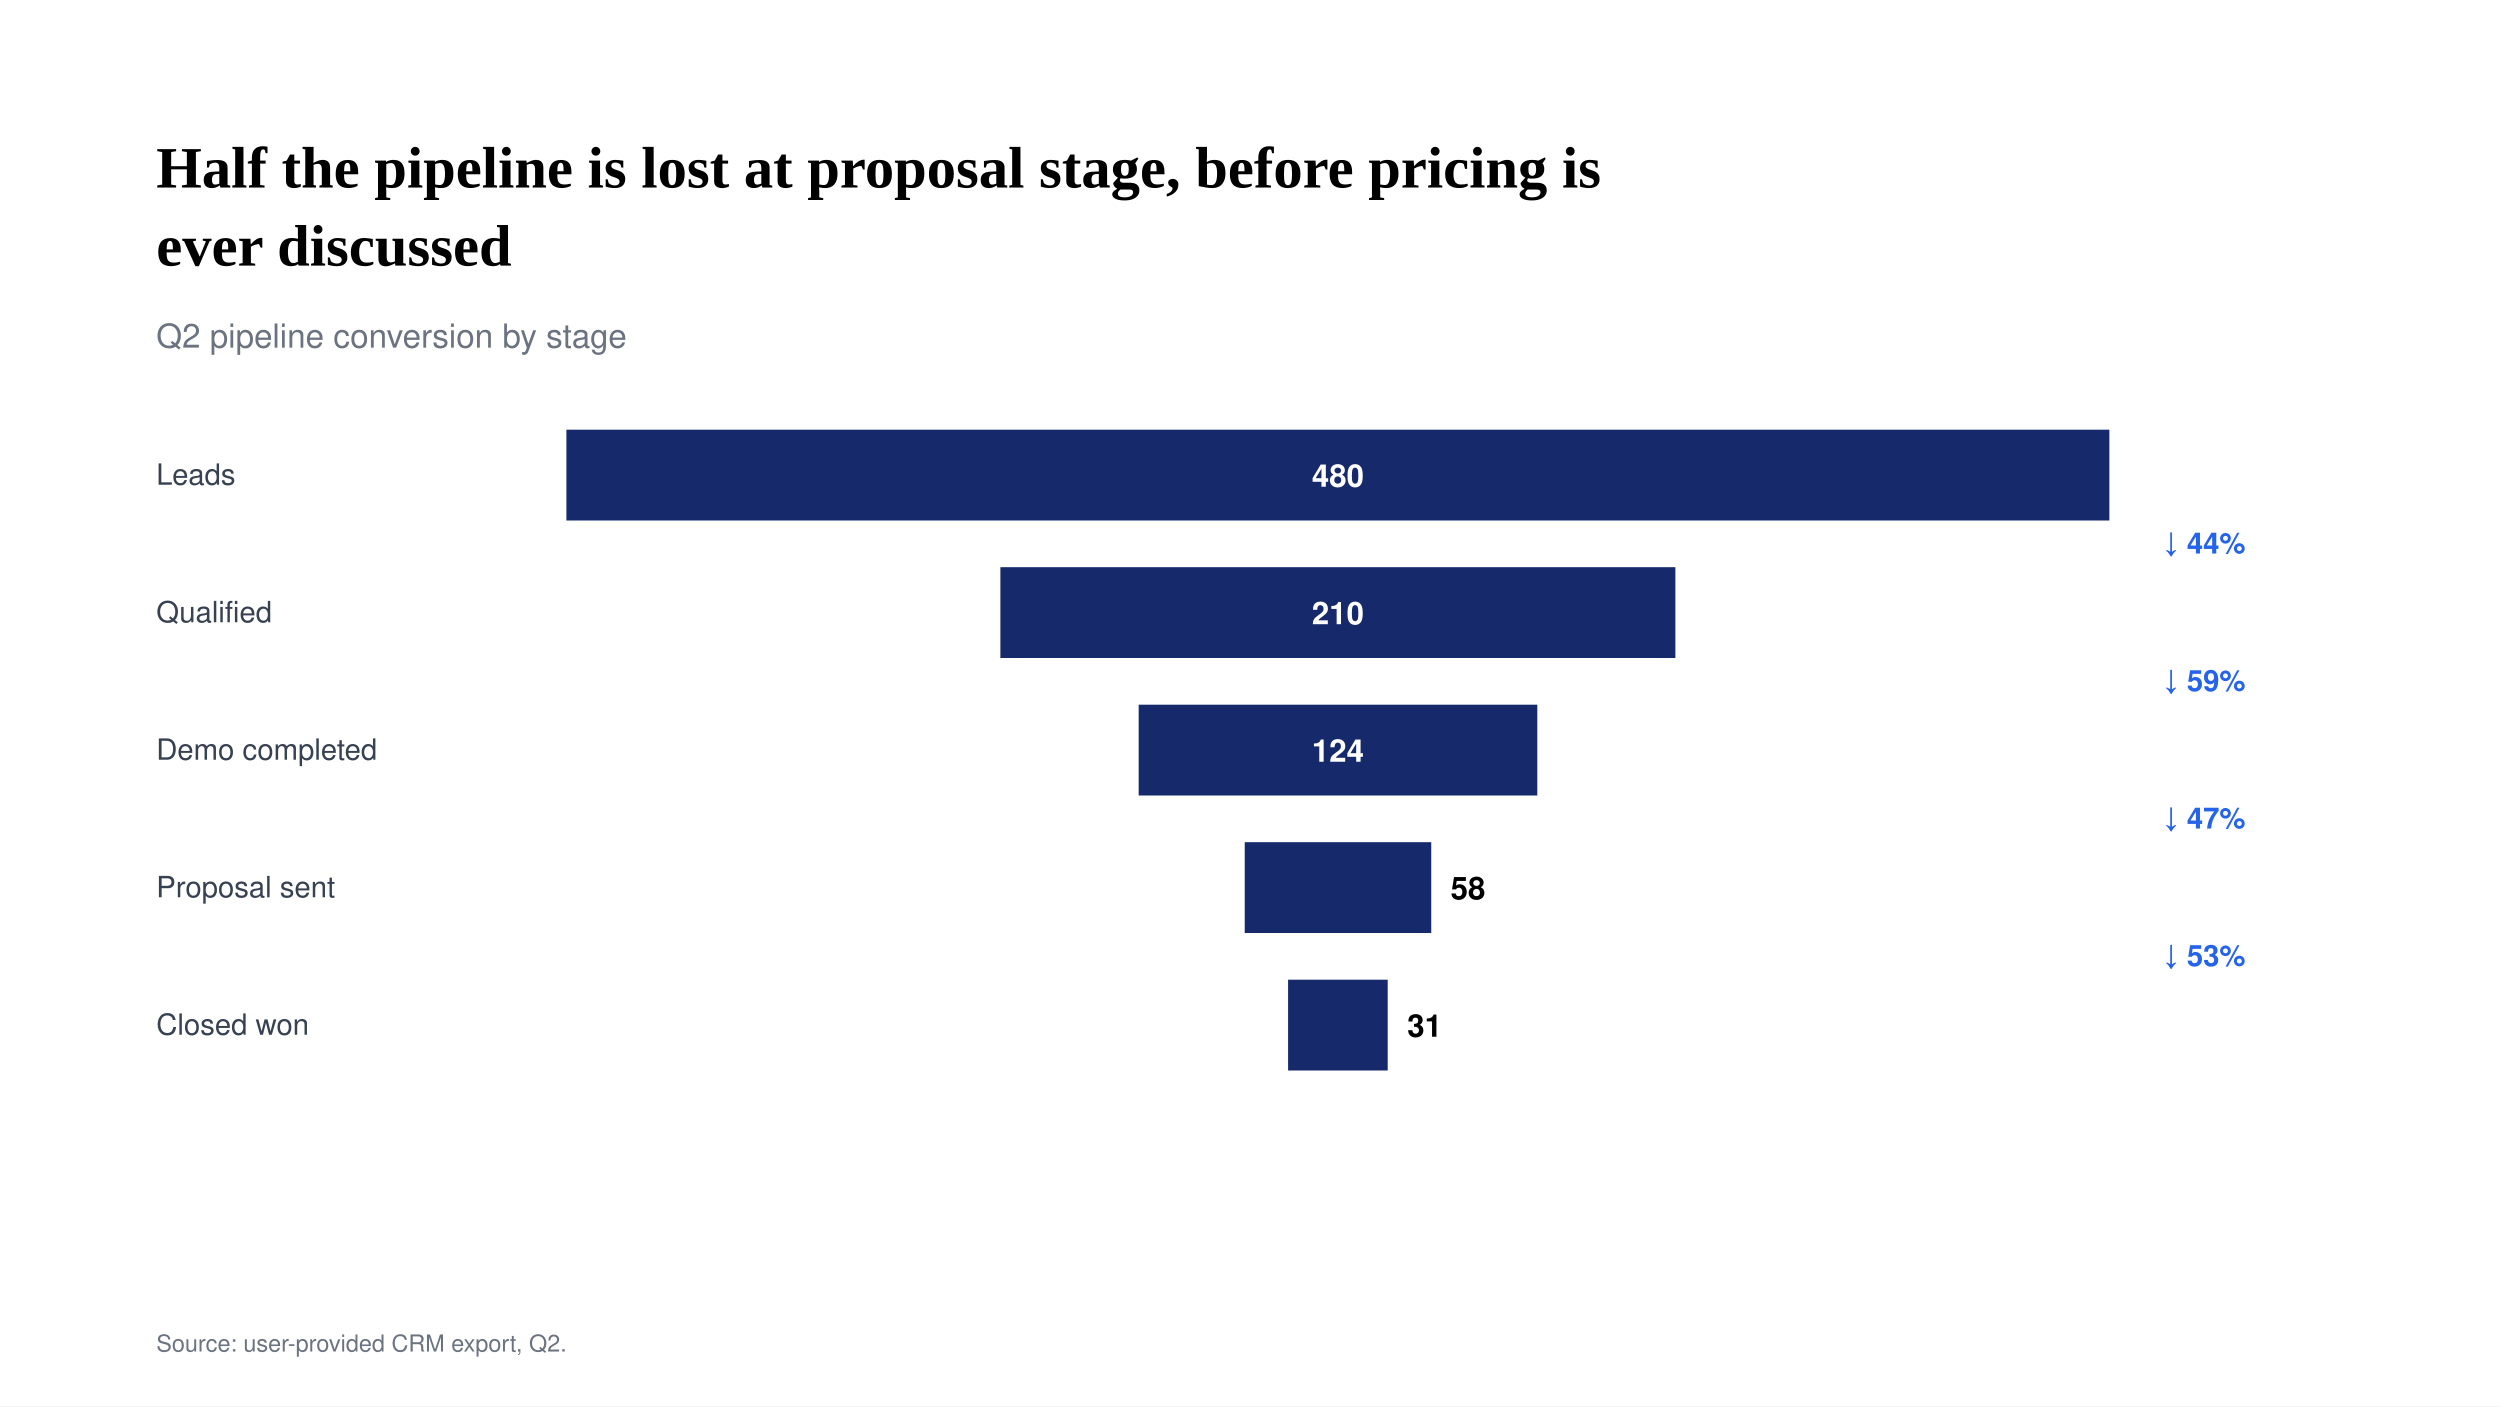
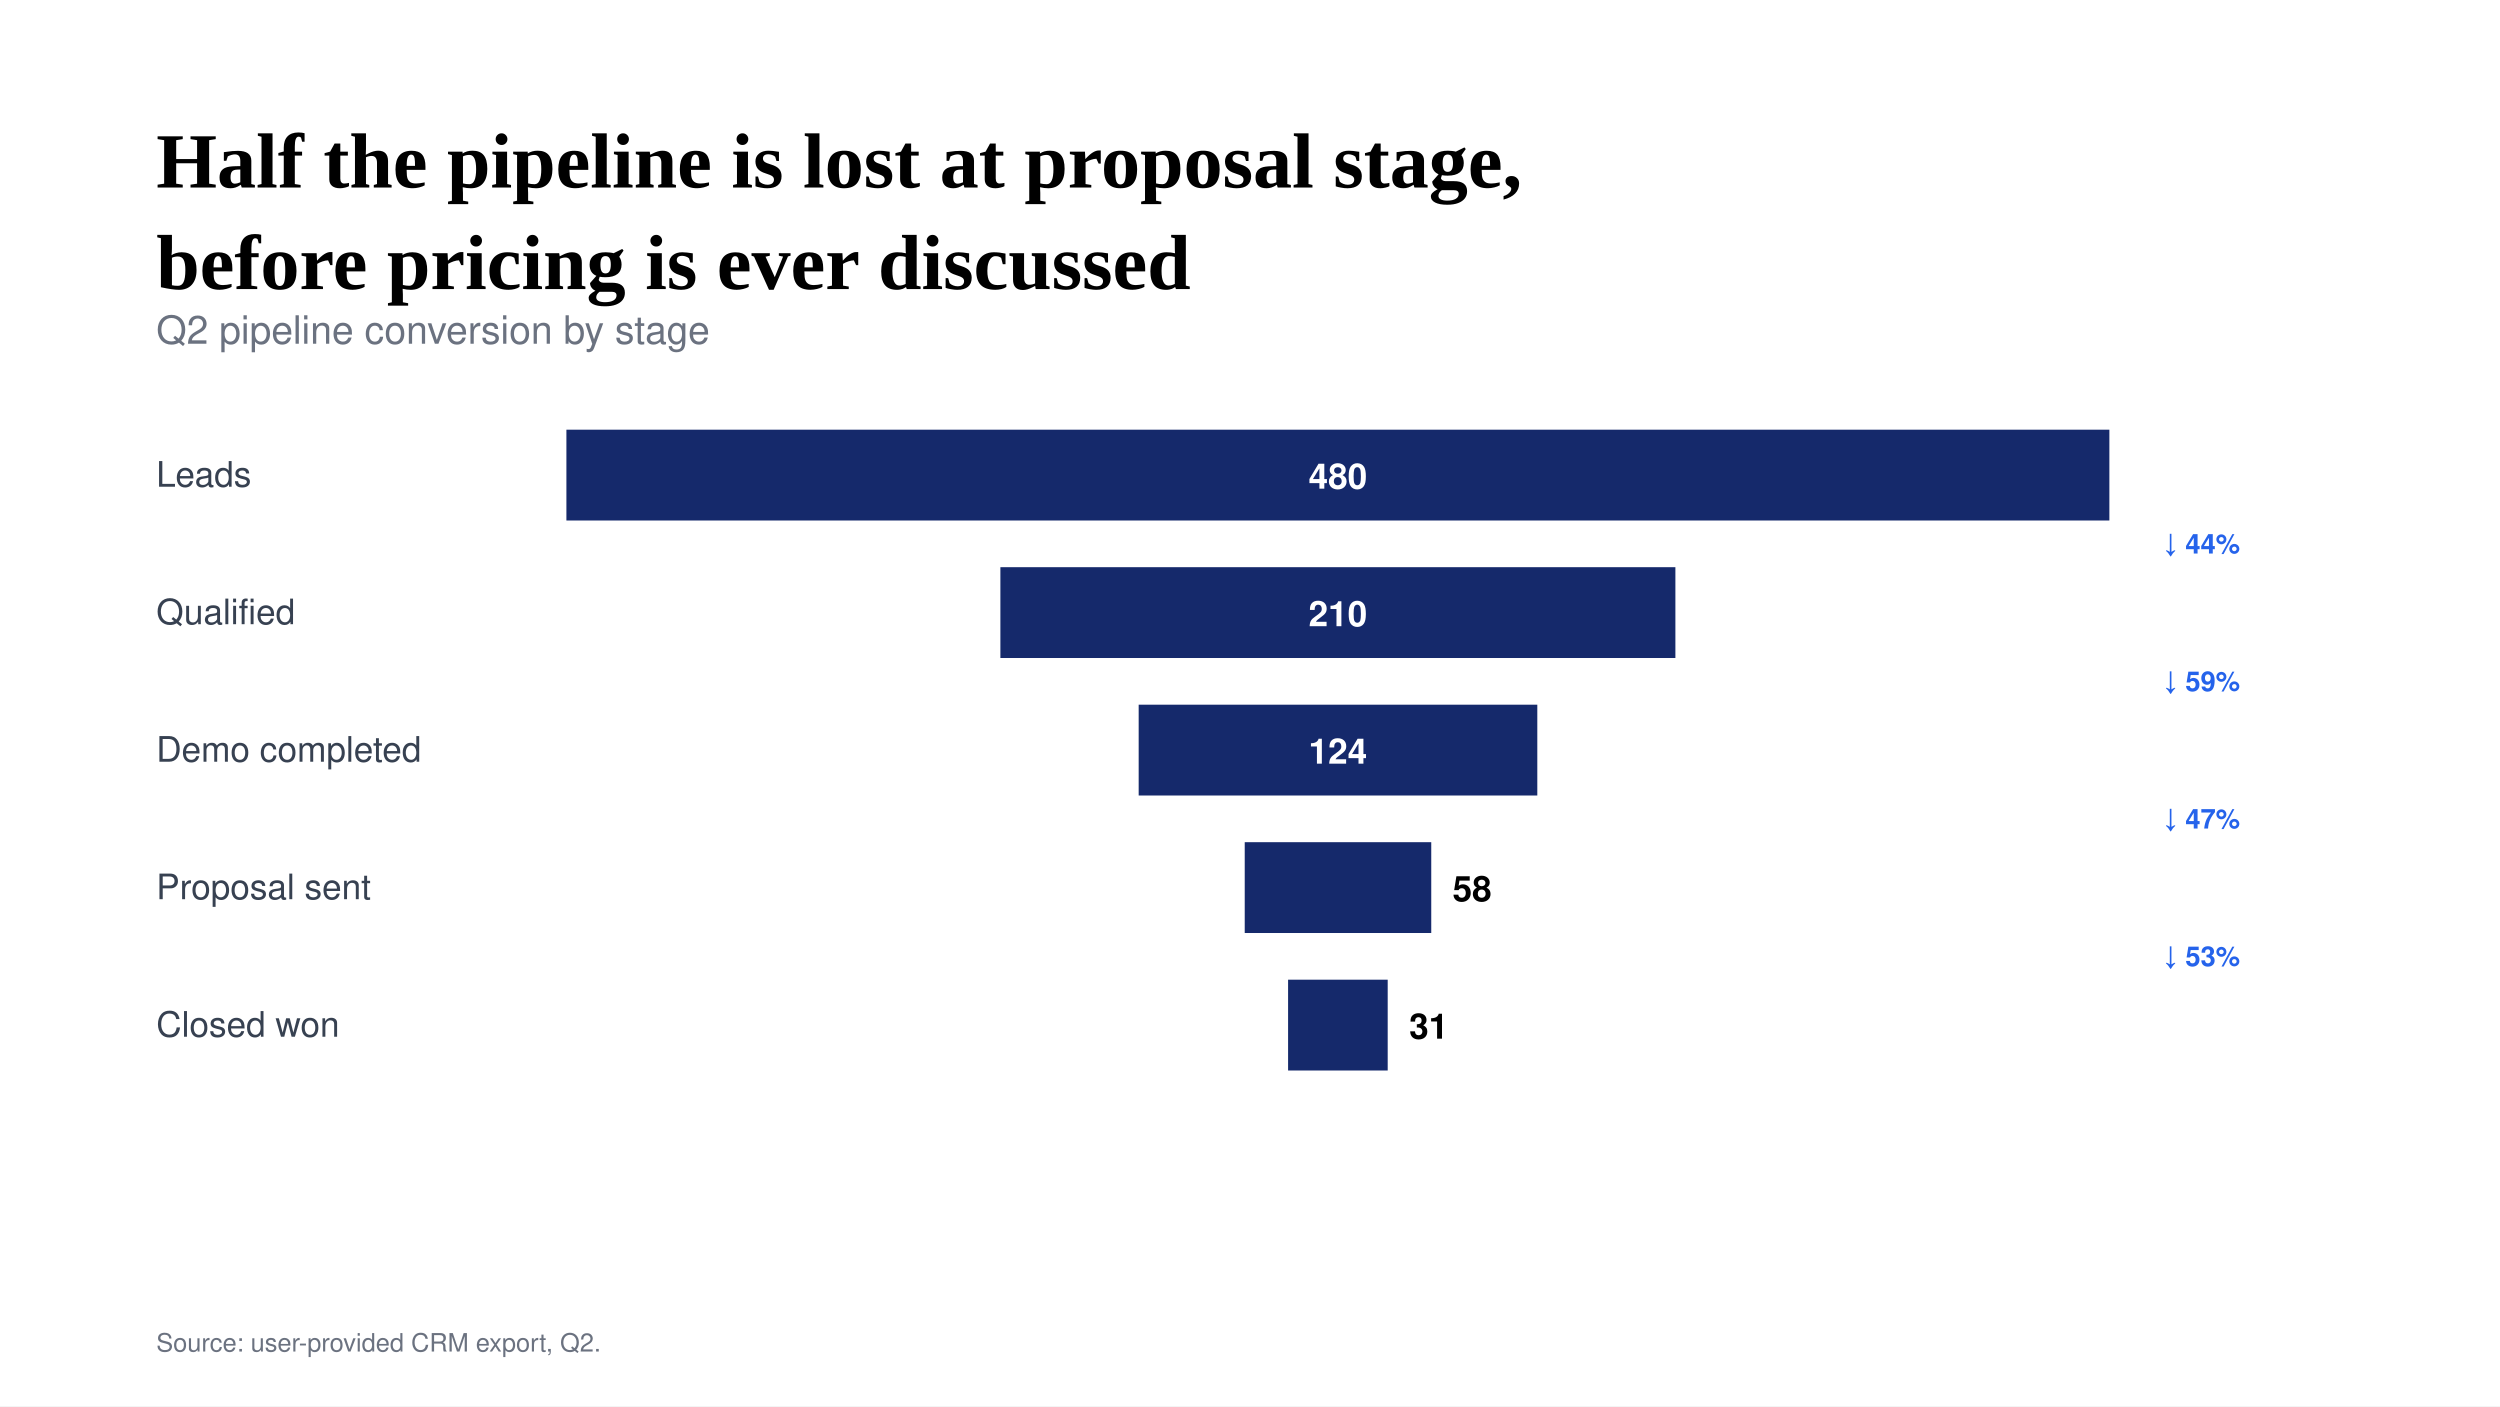
<svg xmlns="http://www.w3.org/2000/svg" viewBox="0 0 1280 720" width="1280" height="720" role="img" aria-label="Half the pipeline is lost at proposal stage, before pricing is ever discussed">
  <rect width="1280" height="720" fill="#FFFFFF" />
-   <text x="80.0" y="96.0" font-family="Georgia, 'Times New Roman', 'Hiragino Mincho ProN', 'Yu Mincho', serif" font-size="30" fill="#000000" font-weight="bold" text-anchor="start">Half the pipeline is lost at proposal stage, before pricing is</text>
-   <text x="80.0" y="136.0" font-family="Georgia, 'Times New Roman', 'Hiragino Mincho ProN', 'Yu Mincho', serif" font-size="30" fill="#000000" font-weight="bold" text-anchor="start">ever discussed</text>
-   <text x="80.0" y="178.0" font-family="'Helvetica Neue', Helvetica, Arial, 'Hiragino Sans', 'Yu Gothic', 'Noto Sans JP', 'Meiryo', sans-serif" font-size="17" fill="#6B7280" font-weight="normal" text-anchor="start">Q2 pipeline conversion by stage</text>
+   <text x="80.0" y="96.0" font-family="Georgia, 'Times New Roman', 'Hiragino Mincho ProN', 'Yu Mincho', serif" font-size="40" fill="#000000" font-weight="bold" text-anchor="start">Half the pipeline is lost at proposal stage,</text>
+   <text x="80.0" y="148.0" font-family="Georgia, 'Times New Roman', 'Hiragino Mincho ProN', 'Yu Mincho', serif" font-size="40" fill="#000000" font-weight="bold" text-anchor="start">before pricing is ever discussed</text>
+   <text x="80.0" y="176.0" font-family="'Helvetica Neue', Helvetica, Arial, 'Hiragino Sans', 'Yu Gothic', 'Noto Sans JP', 'Meiryo', sans-serif" font-size="20" fill="#6B7280" font-weight="normal" text-anchor="start">Q2 pipeline conversion by stage</text>
  <rect x="290.0" y="220.0" width="790.0" height="46.5" fill="#15296B" stroke="none" />
-   <text x="80.0" y="248.2" font-family="'Helvetica Neue', Helvetica, Arial, 'Hiragino Sans', 'Yu Gothic', 'Noto Sans JP', 'Meiryo', sans-serif" font-size="15" fill="#374151" font-weight="normal" text-anchor="start">Leads</text>
-   <text x="685.0" y="249.2" font-family="'Helvetica Neue', Helvetica, Arial, 'Hiragino Sans', 'Yu Gothic', 'Noto Sans JP', 'Meiryo', sans-serif" font-size="16" fill="#FFFFFF" font-weight="bold" text-anchor="middle">480</text>
+   <text x="80.0" y="249.2" font-family="'Helvetica Neue', Helvetica, Arial, 'Hiragino Sans', 'Yu Gothic', 'Noto Sans JP', 'Meiryo', sans-serif" font-size="18" fill="#374151" font-weight="normal" text-anchor="start">Leads</text>
+   <text x="685.0" y="250.2" font-family="'Helvetica Neue', Helvetica, Arial, 'Hiragino Sans', 'Yu Gothic', 'Noto Sans JP', 'Meiryo', sans-serif" font-size="18" fill="#FFFFFF" font-weight="bold" text-anchor="middle">480</text>
  <rect x="512.2" y="290.4" width="345.6" height="46.5" fill="#15296B" stroke="none" />
-   <text x="80.0" y="318.6" font-family="'Helvetica Neue', Helvetica, Arial, 'Hiragino Sans', 'Yu Gothic', 'Noto Sans JP', 'Meiryo', sans-serif" font-size="15" fill="#374151" font-weight="normal" text-anchor="start">Qualified</text>
-   <text x="685.0" y="319.6" font-family="'Helvetica Neue', Helvetica, Arial, 'Hiragino Sans', 'Yu Gothic', 'Noto Sans JP', 'Meiryo', sans-serif" font-size="16" fill="#FFFFFF" font-weight="bold" text-anchor="middle">210</text>
-   <text x="1108.0" y="283.4" font-family="'Helvetica Neue', Helvetica, Arial, 'Hiragino Sans', 'Yu Gothic', 'Noto Sans JP', 'Meiryo', sans-serif" font-size="15" fill="#2563EB" font-weight="600" text-anchor="start">↓ 44%</text>
+   <text x="80.0" y="319.6" font-family="'Helvetica Neue', Helvetica, Arial, 'Hiragino Sans', 'Yu Gothic', 'Noto Sans JP', 'Meiryo', sans-serif" font-size="18" fill="#374151" font-weight="normal" text-anchor="start">Qualified</text>
+   <text x="685.0" y="320.6" font-family="'Helvetica Neue', Helvetica, Arial, 'Hiragino Sans', 'Yu Gothic', 'Noto Sans JP', 'Meiryo', sans-serif" font-size="18" fill="#FFFFFF" font-weight="bold" text-anchor="middle">210</text>
+   <text x="1108.0" y="283.4" font-family="'Helvetica Neue', Helvetica, Arial, 'Hiragino Sans', 'Yu Gothic', 'Noto Sans JP', 'Meiryo', sans-serif" font-size="14" fill="#2563EB" font-weight="600" text-anchor="start">↓ 44%</text>
  <rect x="583.0" y="360.8" width="204.1" height="46.5" fill="#15296B" stroke="none" />
-   <text x="80.0" y="389.0" font-family="'Helvetica Neue', Helvetica, Arial, 'Hiragino Sans', 'Yu Gothic', 'Noto Sans JP', 'Meiryo', sans-serif" font-size="15" fill="#374151" font-weight="normal" text-anchor="start">Demo completed</text>
-   <text x="685.0" y="390.0" font-family="'Helvetica Neue', Helvetica, Arial, 'Hiragino Sans', 'Yu Gothic', 'Noto Sans JP', 'Meiryo', sans-serif" font-size="16" fill="#FFFFFF" font-weight="bold" text-anchor="middle">124</text>
-   <text x="1108.0" y="353.8" font-family="'Helvetica Neue', Helvetica, Arial, 'Hiragino Sans', 'Yu Gothic', 'Noto Sans JP', 'Meiryo', sans-serif" font-size="15" fill="#2563EB" font-weight="600" text-anchor="start">↓ 59%</text>
+   <text x="80.0" y="390.0" font-family="'Helvetica Neue', Helvetica, Arial, 'Hiragino Sans', 'Yu Gothic', 'Noto Sans JP', 'Meiryo', sans-serif" font-size="18" fill="#374151" font-weight="normal" text-anchor="start">Demo completed</text>
+   <text x="685.0" y="391.0" font-family="'Helvetica Neue', Helvetica, Arial, 'Hiragino Sans', 'Yu Gothic', 'Noto Sans JP', 'Meiryo', sans-serif" font-size="18" fill="#FFFFFF" font-weight="bold" text-anchor="middle">124</text>
+   <text x="1108.0" y="353.8" font-family="'Helvetica Neue', Helvetica, Arial, 'Hiragino Sans', 'Yu Gothic', 'Noto Sans JP', 'Meiryo', sans-serif" font-size="14" fill="#2563EB" font-weight="600" text-anchor="start">↓ 59%</text>
  <rect x="637.3" y="431.2" width="95.5" height="46.5" fill="#15296B" stroke="none" />
-   <text x="80.0" y="459.4" font-family="'Helvetica Neue', Helvetica, Arial, 'Hiragino Sans', 'Yu Gothic', 'Noto Sans JP', 'Meiryo', sans-serif" font-size="15" fill="#374151" font-weight="normal" text-anchor="start">Proposal sent</text>
-   <text x="742.7" y="460.4" font-family="'Helvetica Neue', Helvetica, Arial, 'Hiragino Sans', 'Yu Gothic', 'Noto Sans JP', 'Meiryo', sans-serif" font-size="16" fill="#000000" font-weight="bold" text-anchor="start">58</text>
-   <text x="1108.0" y="424.2" font-family="'Helvetica Neue', Helvetica, Arial, 'Hiragino Sans', 'Yu Gothic', 'Noto Sans JP', 'Meiryo', sans-serif" font-size="15" fill="#2563EB" font-weight="600" text-anchor="start">↓ 47%</text>
+   <text x="80.0" y="460.4" font-family="'Helvetica Neue', Helvetica, Arial, 'Hiragino Sans', 'Yu Gothic', 'Noto Sans JP', 'Meiryo', sans-serif" font-size="18" fill="#374151" font-weight="normal" text-anchor="start">Proposal sent</text>
+   <text x="743.7" y="461.4" font-family="'Helvetica Neue', Helvetica, Arial, 'Hiragino Sans', 'Yu Gothic', 'Noto Sans JP', 'Meiryo', sans-serif" font-size="18" fill="#000000" font-weight="bold" text-anchor="start">58</text>
+   <text x="1108.0" y="424.2" font-family="'Helvetica Neue', Helvetica, Arial, 'Hiragino Sans', 'Yu Gothic', 'Noto Sans JP', 'Meiryo', sans-serif" font-size="14" fill="#2563EB" font-weight="600" text-anchor="start">↓ 47%</text>
  <rect x="659.5" y="501.6" width="51.0" height="46.5" fill="#15296B" stroke="none" />
-   <text x="80.0" y="529.8" font-family="'Helvetica Neue', Helvetica, Arial, 'Hiragino Sans', 'Yu Gothic', 'Noto Sans JP', 'Meiryo', sans-serif" font-size="15" fill="#374151" font-weight="normal" text-anchor="start">Closed won</text>
-   <text x="720.5" y="530.8" font-family="'Helvetica Neue', Helvetica, Arial, 'Hiragino Sans', 'Yu Gothic', 'Noto Sans JP', 'Meiryo', sans-serif" font-size="16" fill="#000000" font-weight="bold" text-anchor="start">31</text>
-   <text x="1108.0" y="494.6" font-family="'Helvetica Neue', Helvetica, Arial, 'Hiragino Sans', 'Yu Gothic', 'Noto Sans JP', 'Meiryo', sans-serif" font-size="15" fill="#2563EB" font-weight="600" text-anchor="start">↓ 53%</text>
-   <text x="80.0" y="630.0" font-family="'Helvetica Neue', Helvetica, Arial, 'Hiragino Sans', 'Yu Gothic', 'Noto Sans JP', 'Meiryo', sans-serif" font-size="16" fill="#15296B" font-weight="600" text-anchor="start" />
-   <text x="80.0" y="692.0" font-family="'Helvetica Neue', Helvetica, Arial, 'Hiragino Sans', 'Yu Gothic', 'Noto Sans JP', 'Meiryo', sans-serif" font-size="12" fill="#6B7280" font-weight="normal" text-anchor="start">Source: user-provided CRM export, Q2.</text>
+   <text x="80.0" y="530.8" font-family="'Helvetica Neue', Helvetica, Arial, 'Hiragino Sans', 'Yu Gothic', 'Noto Sans JP', 'Meiryo', sans-serif" font-size="18" fill="#374151" font-weight="normal" text-anchor="start">Closed won</text>
+   <text x="721.5" y="531.8" font-family="'Helvetica Neue', Helvetica, Arial, 'Hiragino Sans', 'Yu Gothic', 'Noto Sans JP', 'Meiryo', sans-serif" font-size="18" fill="#000000" font-weight="bold" text-anchor="start">31</text>
+   <text x="1108.0" y="494.6" font-family="'Helvetica Neue', Helvetica, Arial, 'Hiragino Sans', 'Yu Gothic', 'Noto Sans JP', 'Meiryo', sans-serif" font-size="14" fill="#2563EB" font-weight="600" text-anchor="start">↓ 53%</text>
+   <text x="80.0" y="630.0" font-family="'Helvetica Neue', Helvetica, Arial, 'Hiragino Sans', 'Yu Gothic', 'Noto Sans JP', 'Meiryo', sans-serif" font-size="22" fill="#15296B" font-weight="600" text-anchor="start" />
+   <text x="80.0" y="660.0" font-family="'Helvetica Neue', Helvetica, Arial, 'Hiragino Sans', 'Yu Gothic', 'Noto Sans JP', 'Meiryo', sans-serif" font-size="22" fill="#15296B" font-weight="600" text-anchor="start" />
+   <text x="80.0" y="692.0" font-family="'Helvetica Neue', Helvetica, Arial, 'Hiragino Sans', 'Yu Gothic', 'Noto Sans JP', 'Meiryo', sans-serif" font-size="13" fill="#6B7280" font-weight="normal" text-anchor="start">Source: user-provided CRM export, Q2.</text>
</svg>
